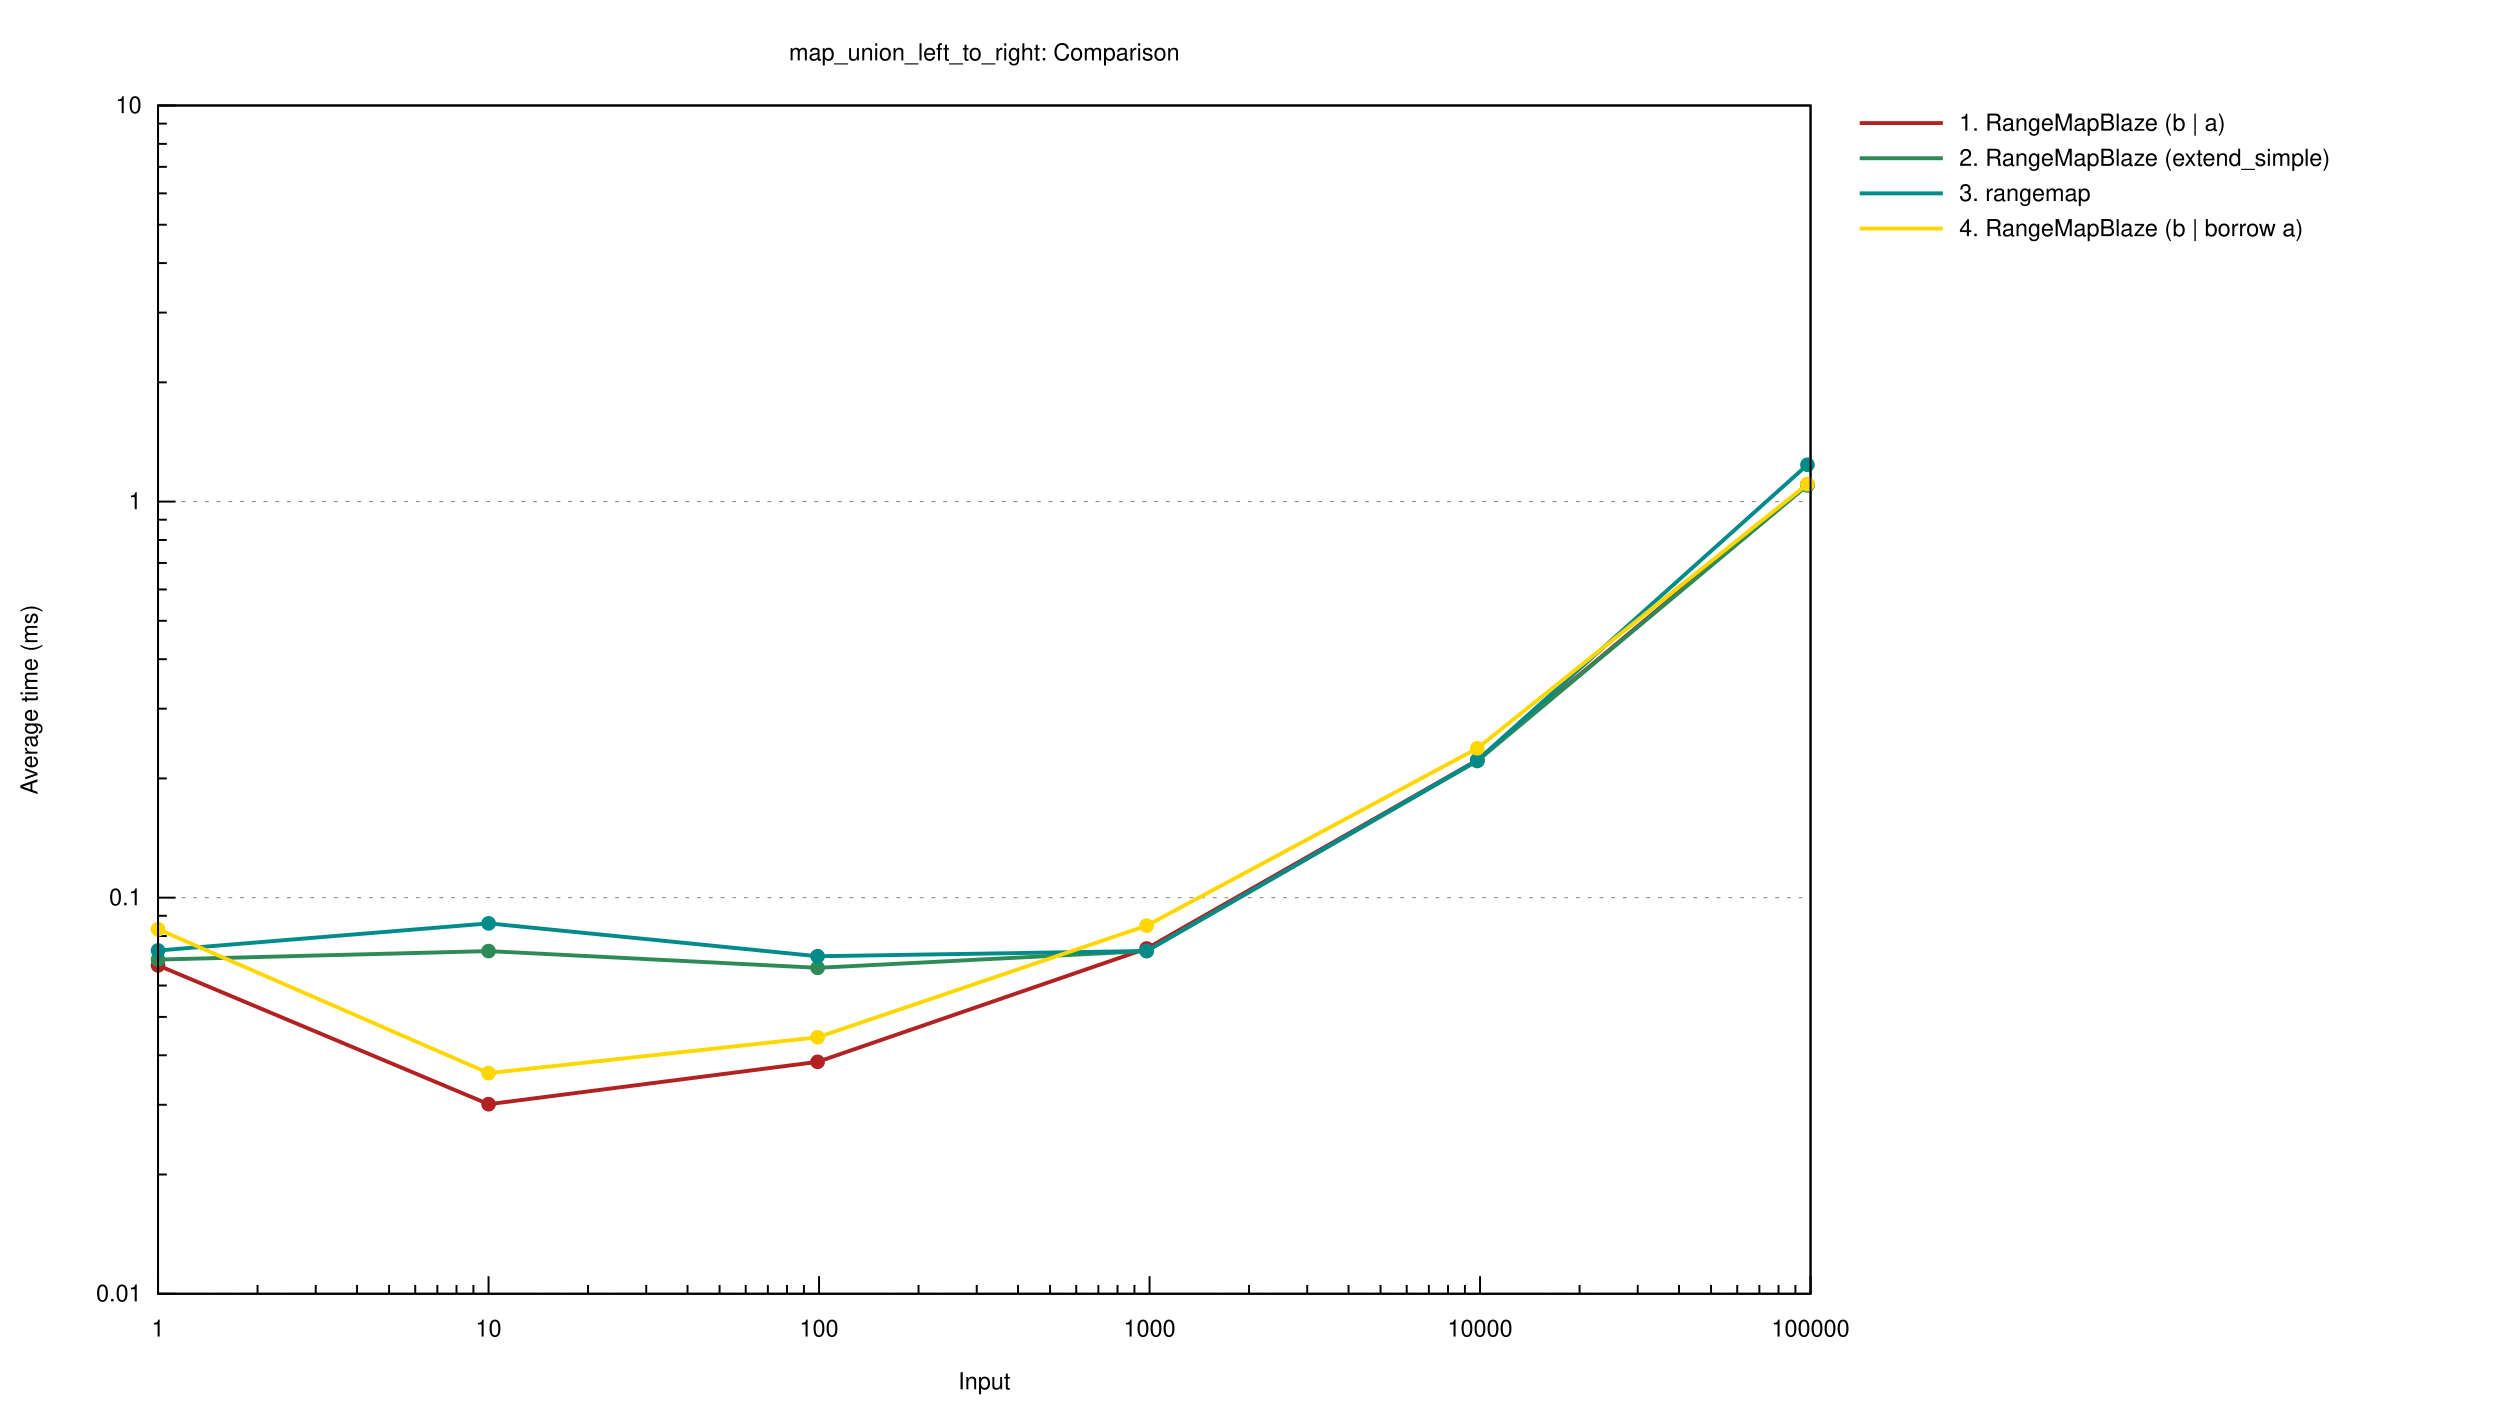
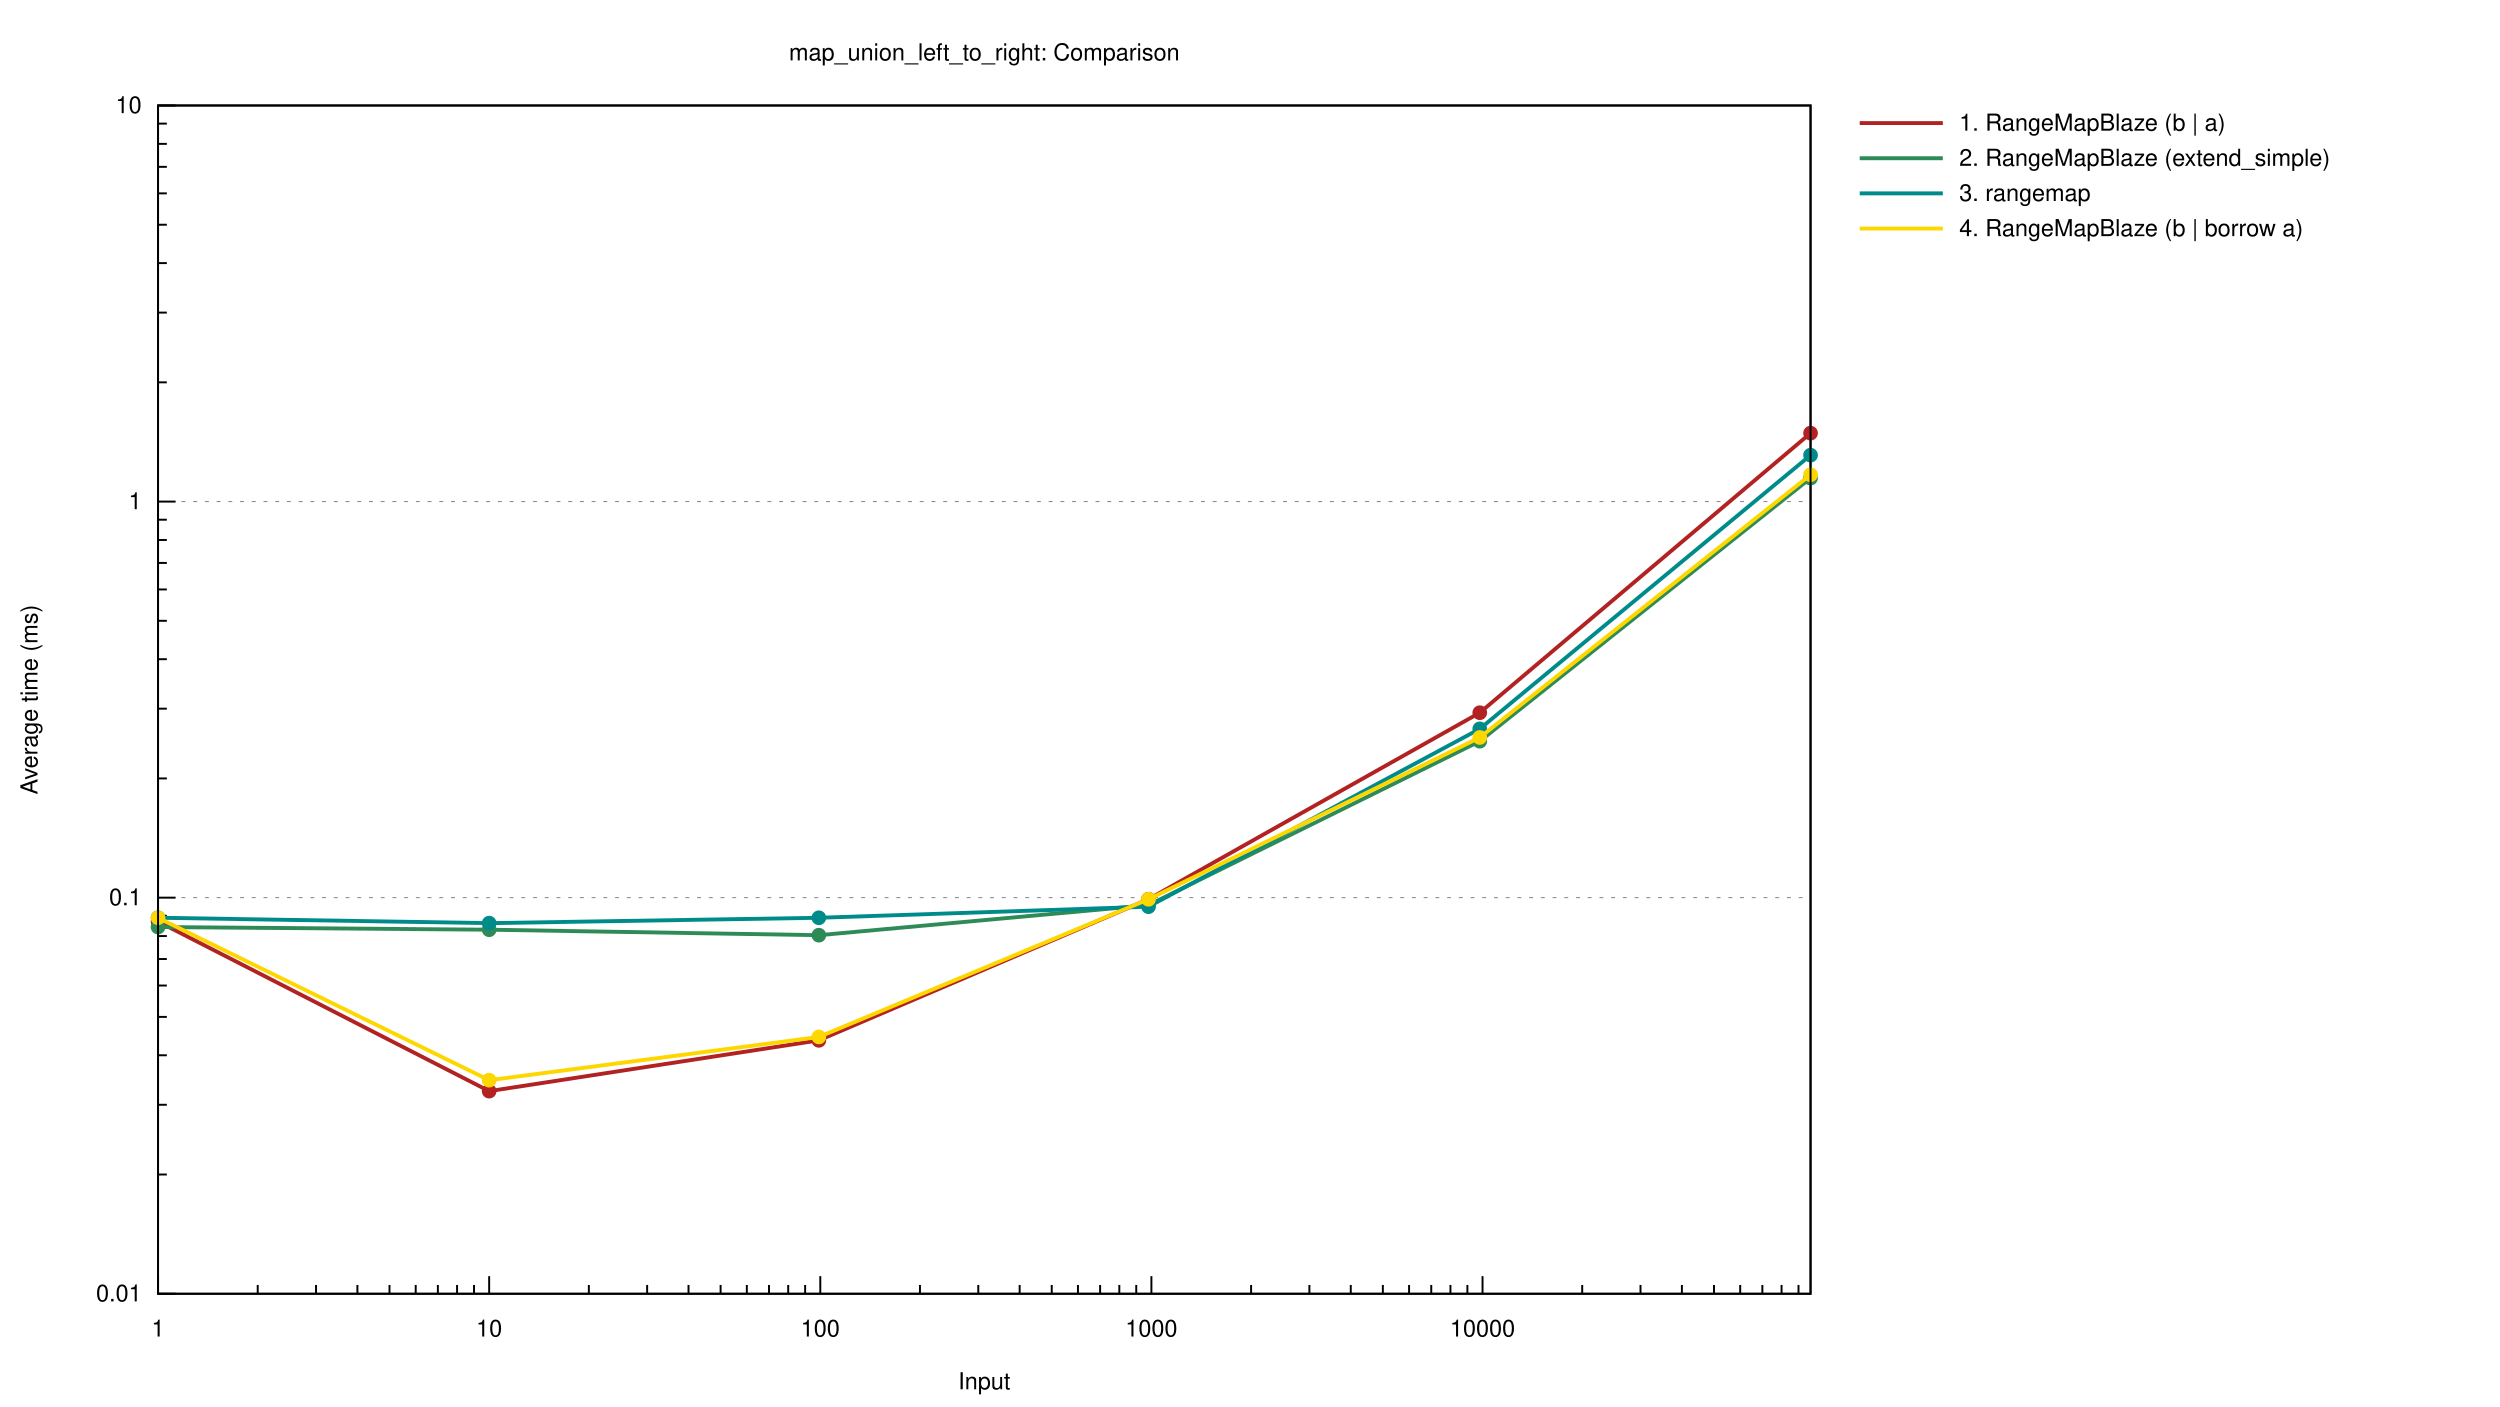
<svg xmlns="http://www.w3.org/2000/svg" xmlns:xlink="http://www.w3.org/1999/xlink" viewBox="0 0 1280 720">
  <g id="gnuplot_canvas">
    <rect x="0" y="0" width="1280" height="720" fill="none" />
    <defs>
      <circle id="gpDot" r="0.5" stroke-width="0.5" stroke="currentColor" />
      <path id="gpPt0" stroke-width="0.222" stroke="currentColor" d="M-1,0 h2 M0,-1 v2" />
      <path id="gpPt1" stroke-width="0.222" stroke="currentColor" d="M-1,-1 L1,1 M1,-1 L-1,1" />
      <path id="gpPt2" stroke-width="0.222" stroke="currentColor" d="M-1,0 L1,0 M0,-1 L0,1 M-1,-1 L1,1 M-1,1 L1,-1" />
      <rect id="gpPt3" stroke-width="0.222" stroke="currentColor" x="-1" y="-1" width="2" height="2" />
      <rect id="gpPt4" stroke-width="0.222" stroke="currentColor" fill="currentColor" x="-1" y="-1" width="2" height="2" />
      <circle id="gpPt5" stroke-width="0.222" stroke="currentColor" cx="0" cy="0" r="1" />
      <use xlink:href="#gpPt5" id="gpPt6" fill="currentColor" stroke="none" />
      <path id="gpPt7" stroke-width="0.222" stroke="currentColor" d="M0,-1.33 L-1.33,0.67 L1.33,0.67 z" />
      <use xlink:href="#gpPt7" id="gpPt8" fill="currentColor" stroke="none" />
      <use xlink:href="#gpPt7" id="gpPt9" stroke="currentColor" transform="rotate(180)" />
      <use xlink:href="#gpPt9" id="gpPt10" fill="currentColor" stroke="none" />
      <use xlink:href="#gpPt3" id="gpPt11" stroke="currentColor" transform="rotate(45)" />
      <use xlink:href="#gpPt11" id="gpPt12" fill="currentColor" stroke="none" />
      <path id="gpPt13" stroke-width="0.222" stroke="currentColor" d="M0,1.330 L1.265,0.411 L0.782,-1.067 L-0.782,-1.076 L-1.265,0.411 z" />
      <use xlink:href="#gpPt13" id="gpPt14" fill="currentColor" stroke="none" />
      <filter id="textbox" filterUnits="objectBoundingBox" x="0" y="0" height="1" width="1">
        <feFlood flood-color="white" flood-opacity="1" result="bgnd" />
        <feComposite in="SourceGraphic" in2="bgnd" operator="atop" />
      </filter>
      <filter id="greybox" filterUnits="objectBoundingBox" x="0" y="0" height="1" width="1">
        <feFlood flood-color="lightgrey" flood-opacity="1" result="grey" />
        <feComposite in="SourceGraphic" in2="grey" operator="atop" />
      </filter>
    </defs>
    <g fill="none" color="white" stroke="currentColor" stroke-width="1.00" stroke-linecap="butt" stroke-linejoin="miter">
</g>
    <g fill="none" color="black" stroke="currentColor" stroke-width="1.00" stroke-linecap="butt" stroke-linejoin="miter">
</g>
    <g fill="none" color="black" stroke="black" stroke-width="0.50" stroke-linecap="butt" stroke-linejoin="miter">
</g>
    <g fill="none" color="gray" stroke="currentColor" stroke-width="0.50" stroke-linecap="butt" stroke-linejoin="miter">
      <path stroke="gray" stroke-dasharray="2,4" class="gridline" d="M80.92,662.40 L927.00,662.40  " />
    </g>
    <g fill="none" color="gray" stroke="gray" stroke-width="1.00" stroke-linecap="butt" stroke-linejoin="miter">
</g>
    <g fill="none" color="black" stroke="currentColor" stroke-width="1.00" stroke-linecap="butt" stroke-linejoin="miter">
      <path stroke="black" d="M80.92,662.40 L89.92,662.40  " />
      <g transform="translate(72.53,666.30)" stroke="none" fill="black" font-family="Helvetica" font-size="12.00" text-anchor="end">
        <text>
          <tspan font-family="Helvetica"> 0.01</tspan>
        </text>
      </g>
    </g>
    <g fill="none" color="black" stroke="currentColor" stroke-width="1.00" stroke-linecap="butt" stroke-linejoin="miter">
      <path stroke="black" d="M80.92,601.35 L85.42,601.35 M80.92,565.64 L85.42,565.64 M80.92,540.30 L85.42,540.30 M80.92,520.65 L85.42,520.65   M80.92,504.59 L85.42,504.59 M80.92,491.02 L85.42,491.02 M80.92,479.26 L85.42,479.26 M80.92,468.88 L85.42,468.88    " />
    </g>
    <g fill="none" color="black" stroke="black" stroke-width="0.50" stroke-linecap="butt" stroke-linejoin="miter">
</g>
    <g fill="none" color="gray" stroke="currentColor" stroke-width="0.50" stroke-linecap="butt" stroke-linejoin="miter">
      <path stroke="gray" stroke-dasharray="2,4" class="gridline" d="M80.92,459.60 L927.00,459.60  " />
    </g>
    <g fill="none" color="gray" stroke="gray" stroke-width="1.00" stroke-linecap="butt" stroke-linejoin="miter">
</g>
    <g fill="none" color="black" stroke="currentColor" stroke-width="1.00" stroke-linecap="butt" stroke-linejoin="miter">
      <path stroke="black" d="M80.92,459.60 L89.92,459.60  " />
      <g transform="translate(72.53,463.50)" stroke="none" fill="black" font-family="Helvetica" font-size="12.00" text-anchor="end">
        <text>
          <tspan font-family="Helvetica"> 0.1</tspan>
        </text>
      </g>
    </g>
    <g fill="none" color="black" stroke="currentColor" stroke-width="1.00" stroke-linecap="butt" stroke-linejoin="miter">
      <path stroke="black" d="M80.92,398.56 L85.42,398.56 M80.92,362.84 L85.42,362.84 M80.92,337.51 L85.42,337.51 M80.92,317.85 L85.42,317.85   M80.92,301.80 L85.42,301.80 M80.92,288.22 L85.42,288.22 M80.92,276.46 L85.42,276.46 M80.92,266.09 L85.42,266.09    " />
    </g>
    <g fill="none" color="black" stroke="black" stroke-width="0.50" stroke-linecap="butt" stroke-linejoin="miter">
</g>
    <g fill="none" color="gray" stroke="currentColor" stroke-width="0.50" stroke-linecap="butt" stroke-linejoin="miter">
      <path stroke="gray" stroke-dasharray="2,4" class="gridline" d="M80.92,256.81 L927.00,256.81  " />
    </g>
    <g fill="none" color="gray" stroke="gray" stroke-width="1.00" stroke-linecap="butt" stroke-linejoin="miter">
</g>
    <g fill="none" color="black" stroke="currentColor" stroke-width="1.00" stroke-linecap="butt" stroke-linejoin="miter">
      <path stroke="black" d="M80.92,256.81 L89.92,256.81  " />
      <g transform="translate(72.53,260.71)" stroke="none" fill="black" font-family="Helvetica" font-size="12.00" text-anchor="end">
        <text>
          <tspan font-family="Helvetica"> 1</tspan>
        </text>
      </g>
    </g>
    <g fill="none" color="black" stroke="currentColor" stroke-width="1.00" stroke-linecap="butt" stroke-linejoin="miter">
      <path stroke="black" d="M80.92,195.76 L85.42,195.76 M80.92,160.05 L85.42,160.05 M80.92,134.71 L85.42,134.71 M80.92,115.06 L85.42,115.06   M80.92,99.00 L85.42,99.00 M80.92,85.42 L85.42,85.42 M80.92,73.66 L85.42,73.66 M80.92,63.29 L85.42,63.29    " />
    </g>
    <g fill="none" color="black" stroke="black" stroke-width="0.50" stroke-linecap="butt" stroke-linejoin="miter">
</g>
    <g fill="none" color="gray" stroke="currentColor" stroke-width="0.50" stroke-linecap="butt" stroke-linejoin="miter">
      <path stroke="gray" stroke-dasharray="2,4" class="gridline" d="M80.92,54.01 L927.00,54.01  " />
    </g>
    <g fill="none" color="gray" stroke="gray" stroke-width="1.00" stroke-linecap="butt" stroke-linejoin="miter">
</g>
    <g fill="none" color="black" stroke="currentColor" stroke-width="1.00" stroke-linecap="butt" stroke-linejoin="miter">
      <path stroke="black" d="M80.92,54.01 L89.92,54.01  " />
      <g transform="translate(72.53,57.91)" stroke="none" fill="black" font-family="Helvetica" font-size="12.00" text-anchor="end">
        <text>
          <tspan font-family="Helvetica"> 10</tspan>
        </text>
      </g>
    </g>
    <g fill="none" color="black" stroke="currentColor" stroke-width="1.00" stroke-linecap="butt" stroke-linejoin="miter">
      <path stroke="black" d="M80.92,662.40 L80.92,653.40  " />
      <g transform="translate(80.92,684.30)" stroke="none" fill="black" font-family="Helvetica" font-size="12.00" text-anchor="middle">
        <text>
          <tspan font-family="Helvetica"> 1</tspan>
        </text>
      </g>
    </g>
    <g fill="none" color="black" stroke="currentColor" stroke-width="1.00" stroke-linecap="butt" stroke-linejoin="miter">
-       <path stroke="black" d="M131.86,662.40 L131.86,657.90 M161.66,662.40 L161.66,657.90 M182.80,662.40 L182.80,657.90 M199.20,662.40 L199.20,657.90   M212.60,662.40 L212.60,657.90 M223.92,662.40 L223.92,657.90 M233.74,662.40 L233.74,657.90 M242.39,662.40 L242.39,657.90   M250.14,662.40 L250.14,653.40  " />
-       <g transform="translate(250.14,684.30)" stroke="none" fill="black" font-family="Helvetica" font-size="12.00" text-anchor="middle">
+       <path stroke="black" d="M131.95,662.40 L131.95,657.90 M161.81,662.40 L161.81,657.90 M182.99,662.40 L182.99,657.90 M199.42,662.40 L199.42,657.90   M212.84,662.40 L212.84,657.90 M224.19,662.40 L224.19,657.90 M234.02,662.40 L234.02,657.90 M242.70,662.40 L242.70,657.90   M250.45,662.40 L250.45,653.40  " />
+       <g transform="translate(250.45,684.30)" stroke="none" fill="black" font-family="Helvetica" font-size="12.00" text-anchor="middle">
        <text>
          <tspan font-family="Helvetica"> 10</tspan>
        </text>
      </g>
    </g>
    <g fill="none" color="black" stroke="currentColor" stroke-width="1.00" stroke-linecap="butt" stroke-linejoin="miter">
-       <path stroke="black" d="M301.08,662.40 L301.08,657.90 M330.87,662.40 L330.87,657.90 M352.01,662.40 L352.01,657.90 M368.41,662.40 L368.41,657.90   M381.81,662.40 L381.81,657.90 M393.14,662.40 L393.14,657.90 M402.95,662.40 L402.95,657.90 M411.61,662.40 L411.61,657.90   M419.35,662.40 L419.35,653.40  " />
-       <g transform="translate(419.35,684.30)" stroke="none" fill="black" font-family="Helvetica" font-size="12.00" text-anchor="middle">
+       <path stroke="black" d="M301.49,662.40 L301.49,657.90 M331.34,662.40 L331.34,657.90 M352.52,662.40 L352.52,657.90 M368.95,662.40 L368.95,657.90   M382.38,662.40 L382.38,657.90 M393.73,662.40 L393.73,657.90 M403.56,662.40 L403.56,657.90 M412.23,662.40 L412.23,657.90   M419.99,662.40 L419.99,653.40  " />
+       <g transform="translate(419.99,684.30)" stroke="none" fill="black" font-family="Helvetica" font-size="12.00" text-anchor="middle">
        <text>
          <tspan font-family="Helvetica"> 100</tspan>
        </text>
      </g>
    </g>
    <g fill="none" color="black" stroke="currentColor" stroke-width="1.00" stroke-linecap="butt" stroke-linejoin="miter">
-       <path stroke="black" d="M470.29,662.40 L470.29,657.90 M500.09,662.40 L500.09,657.90 M521.23,662.40 L521.23,657.90 M537.63,662.40 L537.63,657.90   M551.03,662.40 L551.03,657.90 M562.36,662.40 L562.36,657.90 M572.17,662.40 L572.17,657.90 M580.83,662.40 L580.83,657.90   M588.57,662.40 L588.57,653.40  " />
-       <g transform="translate(588.57,684.30)" stroke="none" fill="black" font-family="Helvetica" font-size="12.00" text-anchor="middle">
+       <path stroke="black" d="M471.02,662.40 L471.02,657.90 M500.88,662.40 L500.88,657.90 M522.06,662.40 L522.06,657.90 M538.49,662.40 L538.49,657.90   M551.91,662.40 L551.91,657.90 M563.26,662.40 L563.26,657.90 M573.09,662.40 L573.09,657.90 M581.76,662.40 L581.76,657.90   M589.52,662.40 L589.52,653.40  " />
+       <g transform="translate(589.52,684.30)" stroke="none" fill="black" font-family="Helvetica" font-size="12.00" text-anchor="middle">
        <text>
          <tspan font-family="Helvetica"> 1000</tspan>
        </text>
      </g>
    </g>
    <g fill="none" color="black" stroke="currentColor" stroke-width="1.00" stroke-linecap="butt" stroke-linejoin="miter">
-       <path stroke="black" d="M639.51,662.40 L639.51,657.90 M669.30,662.40 L669.30,657.90 M690.45,662.40 L690.45,657.90 M706.84,662.40 L706.84,657.90   M720.24,662.40 L720.24,657.90 M731.57,662.40 L731.57,657.90 M741.39,662.40 L741.39,657.90 M750.04,662.40 L750.04,657.90   M757.78,662.40 L757.78,653.40  " />
-       <g transform="translate(757.78,684.30)" stroke="none" fill="black" font-family="Helvetica" font-size="12.00" text-anchor="middle">
+       <path stroke="black" d="M640.56,662.40 L640.56,657.90 M670.41,662.40 L670.41,657.90 M691.59,662.40 L691.59,657.90 M708.02,662.40 L708.02,657.90   M721.45,662.40 L721.45,657.90 M732.80,662.40 L732.80,657.90 M742.63,662.40 L742.63,657.90 M751.30,662.40 L751.30,657.90   M759.06,662.40 L759.06,653.40  " />
+       <g transform="translate(759.06,684.30)" stroke="none" fill="black" font-family="Helvetica" font-size="12.00" text-anchor="middle">
        <text>
          <tspan font-family="Helvetica"> 10000</tspan>
        </text>
      </g>
    </g>
    <g fill="none" color="black" stroke="currentColor" stroke-width="1.00" stroke-linecap="butt" stroke-linejoin="miter">
-       <path stroke="black" d="M808.72,662.40 L808.72,657.90 M838.52,662.40 L838.52,657.90 M859.66,662.40 L859.66,657.90 M876.06,662.40 L876.06,657.90   M889.46,662.40 L889.46,657.90 M900.79,662.40 L900.79,657.90 M910.60,662.40 L910.60,657.90 M919.26,662.40 L919.26,657.90   M927.00,662.40 L927.00,653.40  " />
-       <g transform="translate(927.00,684.30)" stroke="none" fill="black" font-family="Helvetica" font-size="12.00" text-anchor="middle">
-         <text>
-           <tspan font-family="Helvetica"> 100000</tspan>
-         </text>
-       </g>
-     </g>
-     <g fill="none" color="black" stroke="currentColor" stroke-width="1.00" stroke-linecap="butt" stroke-linejoin="miter">
- </g>
+       <path stroke="black" d="M810.09,662.40 L810.09,657.90 M839.94,662.40 L839.94,657.90 M861.13,662.40 L861.13,657.90 M877.56,662.40 L877.56,657.90   M890.98,662.40 L890.98,657.90 M902.33,662.40 L902.33,657.90 M912.16,662.40 L912.16,657.90 M920.83,662.40 L920.83,657.90    " />
+     </g>
    <g fill="none" color="black" stroke="currentColor" stroke-width="1.00" stroke-linecap="butt" stroke-linejoin="miter">
      <path stroke="black" d="M80.92,54.01 L80.92,662.40 L927.00,662.40 L927.00,54.01 L80.92,54.01 Z  " />
    </g>
    <g fill="none" color="black" stroke="currentColor" stroke-width="1.00" stroke-linecap="butt" stroke-linejoin="miter">
      <g transform="translate(19.18,358.21) rotate(270)" stroke="none" fill="black" font-family="Helvetica" font-size="12.00" text-anchor="middle">
        <text>
          <tspan font-family="Helvetica">Average time (ms)</tspan>
        </text>
      </g>
    </g>
    <g fill="none" color="black" stroke="currentColor" stroke-width="1.00" stroke-linecap="butt" stroke-linejoin="miter">
      <g transform="translate(503.96,711.30)" stroke="none" fill="black" font-family="Helvetica" font-size="12.00" text-anchor="middle">
        <text>
          <tspan font-family="Helvetica">Input</tspan>
        </text>
      </g>
    </g>
    <g fill="none" color="black" stroke="currentColor" stroke-width="1.00" stroke-linecap="butt" stroke-linejoin="miter">
</g>
    <g id="gnuplot_plot_1">
      <g fill="none" color="white" stroke="currentColor" stroke-width="2.00" stroke-linecap="butt" stroke-linejoin="miter">
</g>
      <g fill="none" color="black" stroke="currentColor" stroke-width="2.00" stroke-linecap="butt" stroke-linejoin="miter">
        <g transform="translate(1003.12,66.91)" stroke="none" fill="black" font-family="Helvetica" font-size="12.00" text-anchor="start">
          <text>
            <tspan font-family="Helvetica">1. RangeMapBlaze (b | a)</tspan>
          </text>
        </g>
      </g>
      <g fill="none" color="black" stroke="currentColor" stroke-width="2.00" stroke-linecap="butt" stroke-linejoin="miter">
-         <path stroke="rgb(178,  34,  34)" d="M952.17,63.01 L994.73,63.01 M80.92,494.29 L250.14,565.35 L418.61,543.67 L587.08,485.64 L756.37,389.20 L925.41,248.04    " />
-       </g>
-     </g>
-     <g id="gnuplot_plot_2" fill="none">
+         <path stroke="rgb(178,  34,  34)" d="M952.17,63.01 L994.73,63.01 M80.92,471.85 L250.45,558.66 L419.25,532.65 L588.03,460.39 L757.64,364.91 L927.00,221.77    " />
+       </g>
+     </g>
+     <g id="gnuplot_plot_2">
      <g fill="none" color="white" stroke="rgb(178,  34,  34)" stroke-width="1.00" stroke-linecap="butt" stroke-linejoin="miter">
</g>
      <g fill="none" color="black" stroke="currentColor" stroke-width="1.00" stroke-linecap="butt" stroke-linejoin="miter">
-         <use xlink:href="#gpPt6" transform="translate(80.92,494.29) scale(3.38)" color="rgb(178,  34,  34)" />
-         <use xlink:href="#gpPt6" transform="translate(250.14,565.35) scale(3.38)" color="rgb(178,  34,  34)" />
-         <use xlink:href="#gpPt6" transform="translate(418.61,543.67) scale(3.38)" color="rgb(178,  34,  34)" />
-         <use xlink:href="#gpPt6" transform="translate(587.08,485.64) scale(3.38)" color="rgb(178,  34,  34)" />
-         <use xlink:href="#gpPt6" transform="translate(756.37,389.20) scale(3.38)" color="rgb(178,  34,  34)" />
-         <use xlink:href="#gpPt6" transform="translate(925.41,248.04) scale(3.38)" color="rgb(178,  34,  34)" />
+         <use xlink:href="#gpPt6" transform="translate(80.92,471.85) scale(3.38)" color="rgb(178,  34,  34)" />
+         <use xlink:href="#gpPt6" transform="translate(250.45,558.66) scale(3.38)" color="rgb(178,  34,  34)" />
+         <use xlink:href="#gpPt6" transform="translate(419.25,532.65) scale(3.38)" color="rgb(178,  34,  34)" />
+         <use xlink:href="#gpPt6" transform="translate(588.03,460.39) scale(3.38)" color="rgb(178,  34,  34)" />
+         <use xlink:href="#gpPt6" transform="translate(757.64,364.91) scale(3.38)" color="rgb(178,  34,  34)" />
+         <use xlink:href="#gpPt6" transform="translate(927.00,221.77) scale(3.38)" color="rgb(178,  34,  34)" />
      </g>
    </g>
    <g id="gnuplot_plot_3">
      <g fill="none" color="white" stroke="rgb(178,  34,  34)" stroke-width="2.00" stroke-linecap="butt" stroke-linejoin="miter">
</g>
      <g fill="none" color="black" stroke="currentColor" stroke-width="2.00" stroke-linecap="butt" stroke-linejoin="miter">
        <g transform="translate(1003.12,84.91)" stroke="none" fill="black" font-family="Helvetica" font-size="12.00" text-anchor="start">
          <text>
            <tspan font-family="Helvetica">2. RangeMapBlaze (extend_simple)</tspan>
          </text>
        </g>
      </g>
      <g fill="none" color="black" stroke="currentColor" stroke-width="2.00" stroke-linecap="butt" stroke-linejoin="miter">
-         <path stroke="rgb( 46, 139,  87)" d="M952.17,81.01 L994.73,81.01 M80.92,491.30 L250.14,486.96 L418.61,495.53 L587.08,486.91 L756.37,389.63 L925.41,248.51    " />
-       </g>
-     </g>
-     <g id="gnuplot_plot_4" fill="none">
+         <path stroke="rgb( 46, 139,  87)" d="M952.17,81.01 L994.73,81.01 M80.92,474.64 L250.45,476.01 L419.25,478.82 L588.03,463.41 L757.64,379.50 L927.00,244.78    " />
+       </g>
+     </g>
+     <g id="gnuplot_plot_4">
      <g fill="none" color="white" stroke="rgb( 46, 139,  87)" stroke-width="1.00" stroke-linecap="butt" stroke-linejoin="miter">
</g>
      <g fill="none" color="black" stroke="currentColor" stroke-width="1.00" stroke-linecap="butt" stroke-linejoin="miter">
-         <use xlink:href="#gpPt6" transform="translate(80.92,491.30) scale(3.38)" color="rgb( 46, 139,  87)" />
-         <use xlink:href="#gpPt6" transform="translate(250.14,486.96) scale(3.38)" color="rgb( 46, 139,  87)" />
-         <use xlink:href="#gpPt6" transform="translate(418.61,495.53) scale(3.38)" color="rgb( 46, 139,  87)" />
-         <use xlink:href="#gpPt6" transform="translate(587.08,486.91) scale(3.38)" color="rgb( 46, 139,  87)" />
-         <use xlink:href="#gpPt6" transform="translate(756.37,389.63) scale(3.38)" color="rgb( 46, 139,  87)" />
-         <use xlink:href="#gpPt6" transform="translate(925.41,248.51) scale(3.38)" color="rgb( 46, 139,  87)" />
+         <use xlink:href="#gpPt6" transform="translate(80.92,474.64) scale(3.38)" color="rgb( 46, 139,  87)" />
+         <use xlink:href="#gpPt6" transform="translate(250.45,476.01) scale(3.38)" color="rgb( 46, 139,  87)" />
+         <use xlink:href="#gpPt6" transform="translate(419.25,478.82) scale(3.38)" color="rgb( 46, 139,  87)" />
+         <use xlink:href="#gpPt6" transform="translate(588.03,463.41) scale(3.38)" color="rgb( 46, 139,  87)" />
+         <use xlink:href="#gpPt6" transform="translate(757.64,379.50) scale(3.38)" color="rgb( 46, 139,  87)" />
+         <use xlink:href="#gpPt6" transform="translate(927.00,244.78) scale(3.38)" color="rgb( 46, 139,  87)" />
      </g>
    </g>
    <g id="gnuplot_plot_5">
      <g fill="none" color="white" stroke="rgb( 46, 139,  87)" stroke-width="2.00" stroke-linecap="butt" stroke-linejoin="miter">
</g>
      <g fill="none" color="black" stroke="currentColor" stroke-width="2.00" stroke-linecap="butt" stroke-linejoin="miter">
        <g transform="translate(1003.12,102.91)" stroke="none" fill="black" font-family="Helvetica" font-size="12.00" text-anchor="start">
          <text>
            <tspan font-family="Helvetica">3. rangemap </tspan>
          </text>
        </g>
      </g>
      <g fill="none" color="black" stroke="currentColor" stroke-width="2.00" stroke-linecap="butt" stroke-linejoin="miter">
-         <path stroke="rgb(  0, 139, 139)" d="M952.17,99.01 L994.73,99.01 M80.92,486.65 L250.14,472.77 L418.61,489.59 L587.08,486.90 L756.37,389.27 L925.41,237.96    " />
-       </g>
-     </g>
-     <g id="gnuplot_plot_6" fill="none">
+         <path stroke="rgb(  0, 139, 139)" d="M952.17,99.01 L994.73,99.01 M80.92,469.89 L250.45,472.65 L419.25,469.90 L588.03,464.21 L757.64,373.18 L927.00,233.04    " />
+       </g>
+     </g>
+     <g id="gnuplot_plot_6">
      <g fill="none" color="white" stroke="rgb(  0, 139, 139)" stroke-width="1.00" stroke-linecap="butt" stroke-linejoin="miter">
</g>
      <g fill="none" color="black" stroke="currentColor" stroke-width="1.00" stroke-linecap="butt" stroke-linejoin="miter">
-         <use xlink:href="#gpPt6" transform="translate(80.92,486.65) scale(3.38)" color="rgb(  0, 139, 139)" />
-         <use xlink:href="#gpPt6" transform="translate(250.14,472.77) scale(3.38)" color="rgb(  0, 139, 139)" />
-         <use xlink:href="#gpPt6" transform="translate(418.61,489.59) scale(3.38)" color="rgb(  0, 139, 139)" />
-         <use xlink:href="#gpPt6" transform="translate(587.08,486.90) scale(3.38)" color="rgb(  0, 139, 139)" />
-         <use xlink:href="#gpPt6" transform="translate(756.37,389.27) scale(3.38)" color="rgb(  0, 139, 139)" />
-         <use xlink:href="#gpPt6" transform="translate(925.41,237.96) scale(3.38)" color="rgb(  0, 139, 139)" />
+         <use xlink:href="#gpPt6" transform="translate(80.92,469.89) scale(3.38)" color="rgb(  0, 139, 139)" />
+         <use xlink:href="#gpPt6" transform="translate(250.45,472.65) scale(3.38)" color="rgb(  0, 139, 139)" />
+         <use xlink:href="#gpPt6" transform="translate(419.25,469.90) scale(3.38)" color="rgb(  0, 139, 139)" />
+         <use xlink:href="#gpPt6" transform="translate(588.03,464.21) scale(3.38)" color="rgb(  0, 139, 139)" />
+         <use xlink:href="#gpPt6" transform="translate(757.64,373.18) scale(3.38)" color="rgb(  0, 139, 139)" />
+         <use xlink:href="#gpPt6" transform="translate(927.00,233.04) scale(3.38)" color="rgb(  0, 139, 139)" />
      </g>
    </g>
    <g id="gnuplot_plot_7">
      <g fill="none" color="white" stroke="rgb(  0, 139, 139)" stroke-width="2.00" stroke-linecap="butt" stroke-linejoin="miter">
</g>
      <g fill="none" color="black" stroke="currentColor" stroke-width="2.00" stroke-linecap="butt" stroke-linejoin="miter">
        <g transform="translate(1003.12,120.91)" stroke="none" fill="black" font-family="Helvetica" font-size="12.00" text-anchor="start">
          <text>
            <tspan font-family="Helvetica">4. RangeMapBlaze (b | borrow a)</tspan>
          </text>
        </g>
      </g>
      <g fill="none" color="black" stroke="currentColor" stroke-width="2.00" stroke-linecap="butt" stroke-linejoin="miter">
-         <path stroke="rgb(255, 215,   0)" d="M952.17,117.01 L994.73,117.01 M80.92,475.77 L250.14,549.43 L418.61,531.10 L587.08,473.92 L756.37,383.13 L925.41,247.87    " />
-       </g>
-     </g>
-     <g id="gnuplot_plot_8" fill="none">
+         <path stroke="rgb(255, 215,   0)" d="M952.17,117.01 L994.73,117.01 M80.92,469.90 L250.45,553.06 L419.25,530.92 L588.03,460.43 L757.64,377.58 L927.00,243.08    " />
+       </g>
+     </g>
+     <g id="gnuplot_plot_8">
      <g fill="none" color="white" stroke="rgb(255, 215,   0)" stroke-width="1.00" stroke-linecap="butt" stroke-linejoin="miter">
</g>
      <g fill="none" color="black" stroke="currentColor" stroke-width="1.00" stroke-linecap="butt" stroke-linejoin="miter">
-         <use xlink:href="#gpPt6" transform="translate(80.92,475.77) scale(3.38)" color="rgb(255, 215,   0)" />
-         <use xlink:href="#gpPt6" transform="translate(250.14,549.43) scale(3.38)" color="rgb(255, 215,   0)" />
-         <use xlink:href="#gpPt6" transform="translate(418.61,531.10) scale(3.38)" color="rgb(255, 215,   0)" />
-         <use xlink:href="#gpPt6" transform="translate(587.08,473.92) scale(3.38)" color="rgb(255, 215,   0)" />
-         <use xlink:href="#gpPt6" transform="translate(756.37,383.13) scale(3.38)" color="rgb(255, 215,   0)" />
-         <use xlink:href="#gpPt6" transform="translate(925.41,247.87) scale(3.38)" color="rgb(255, 215,   0)" />
+         <use xlink:href="#gpPt6" transform="translate(80.92,469.90) scale(3.38)" color="rgb(255, 215,   0)" />
+         <use xlink:href="#gpPt6" transform="translate(250.45,553.06) scale(3.38)" color="rgb(255, 215,   0)" />
+         <use xlink:href="#gpPt6" transform="translate(419.25,530.92) scale(3.38)" color="rgb(255, 215,   0)" />
+         <use xlink:href="#gpPt6" transform="translate(588.03,460.43) scale(3.38)" color="rgb(255, 215,   0)" />
+         <use xlink:href="#gpPt6" transform="translate(757.64,377.58) scale(3.38)" color="rgb(255, 215,   0)" />
+         <use xlink:href="#gpPt6" transform="translate(927.00,243.08) scale(3.38)" color="rgb(255, 215,   0)" />
      </g>
    </g>
    <g fill="none" color="white" stroke="rgb(255, 215,   0)" stroke-width="2.00" stroke-linecap="butt" stroke-linejoin="miter">
</g>
    <g fill="none" color="black" stroke="currentColor" stroke-width="2.00" stroke-linecap="butt" stroke-linejoin="miter">
</g>
    <g fill="none" color="black" stroke="black" stroke-width="1.00" stroke-linecap="butt" stroke-linejoin="miter">
</g>
    <g fill="none" color="black" stroke="currentColor" stroke-width="1.00" stroke-linecap="butt" stroke-linejoin="miter">
      <path stroke="black" d="M80.92,54.01 L80.92,662.40 L927.00,662.40 L927.00,54.01 L80.92,54.01 Z  " />
    </g>
    <g fill="none" color="black" stroke="currentColor" stroke-width="1.00" stroke-linecap="butt" stroke-linejoin="miter">
      <g transform="translate(503.96,30.91)" stroke="none" fill="black" font-family="Helvetica" font-size="12.00" text-anchor="middle">
        <text>
          <tspan font-family="Helvetica">map_union_left_to_right: Comparison</tspan>
        </text>
      </g>
    </g>
    <g fill="none" color="black" stroke="currentColor" stroke-width="1.00" stroke-linecap="butt" stroke-linejoin="miter">
</g>
  </g>
</svg>
